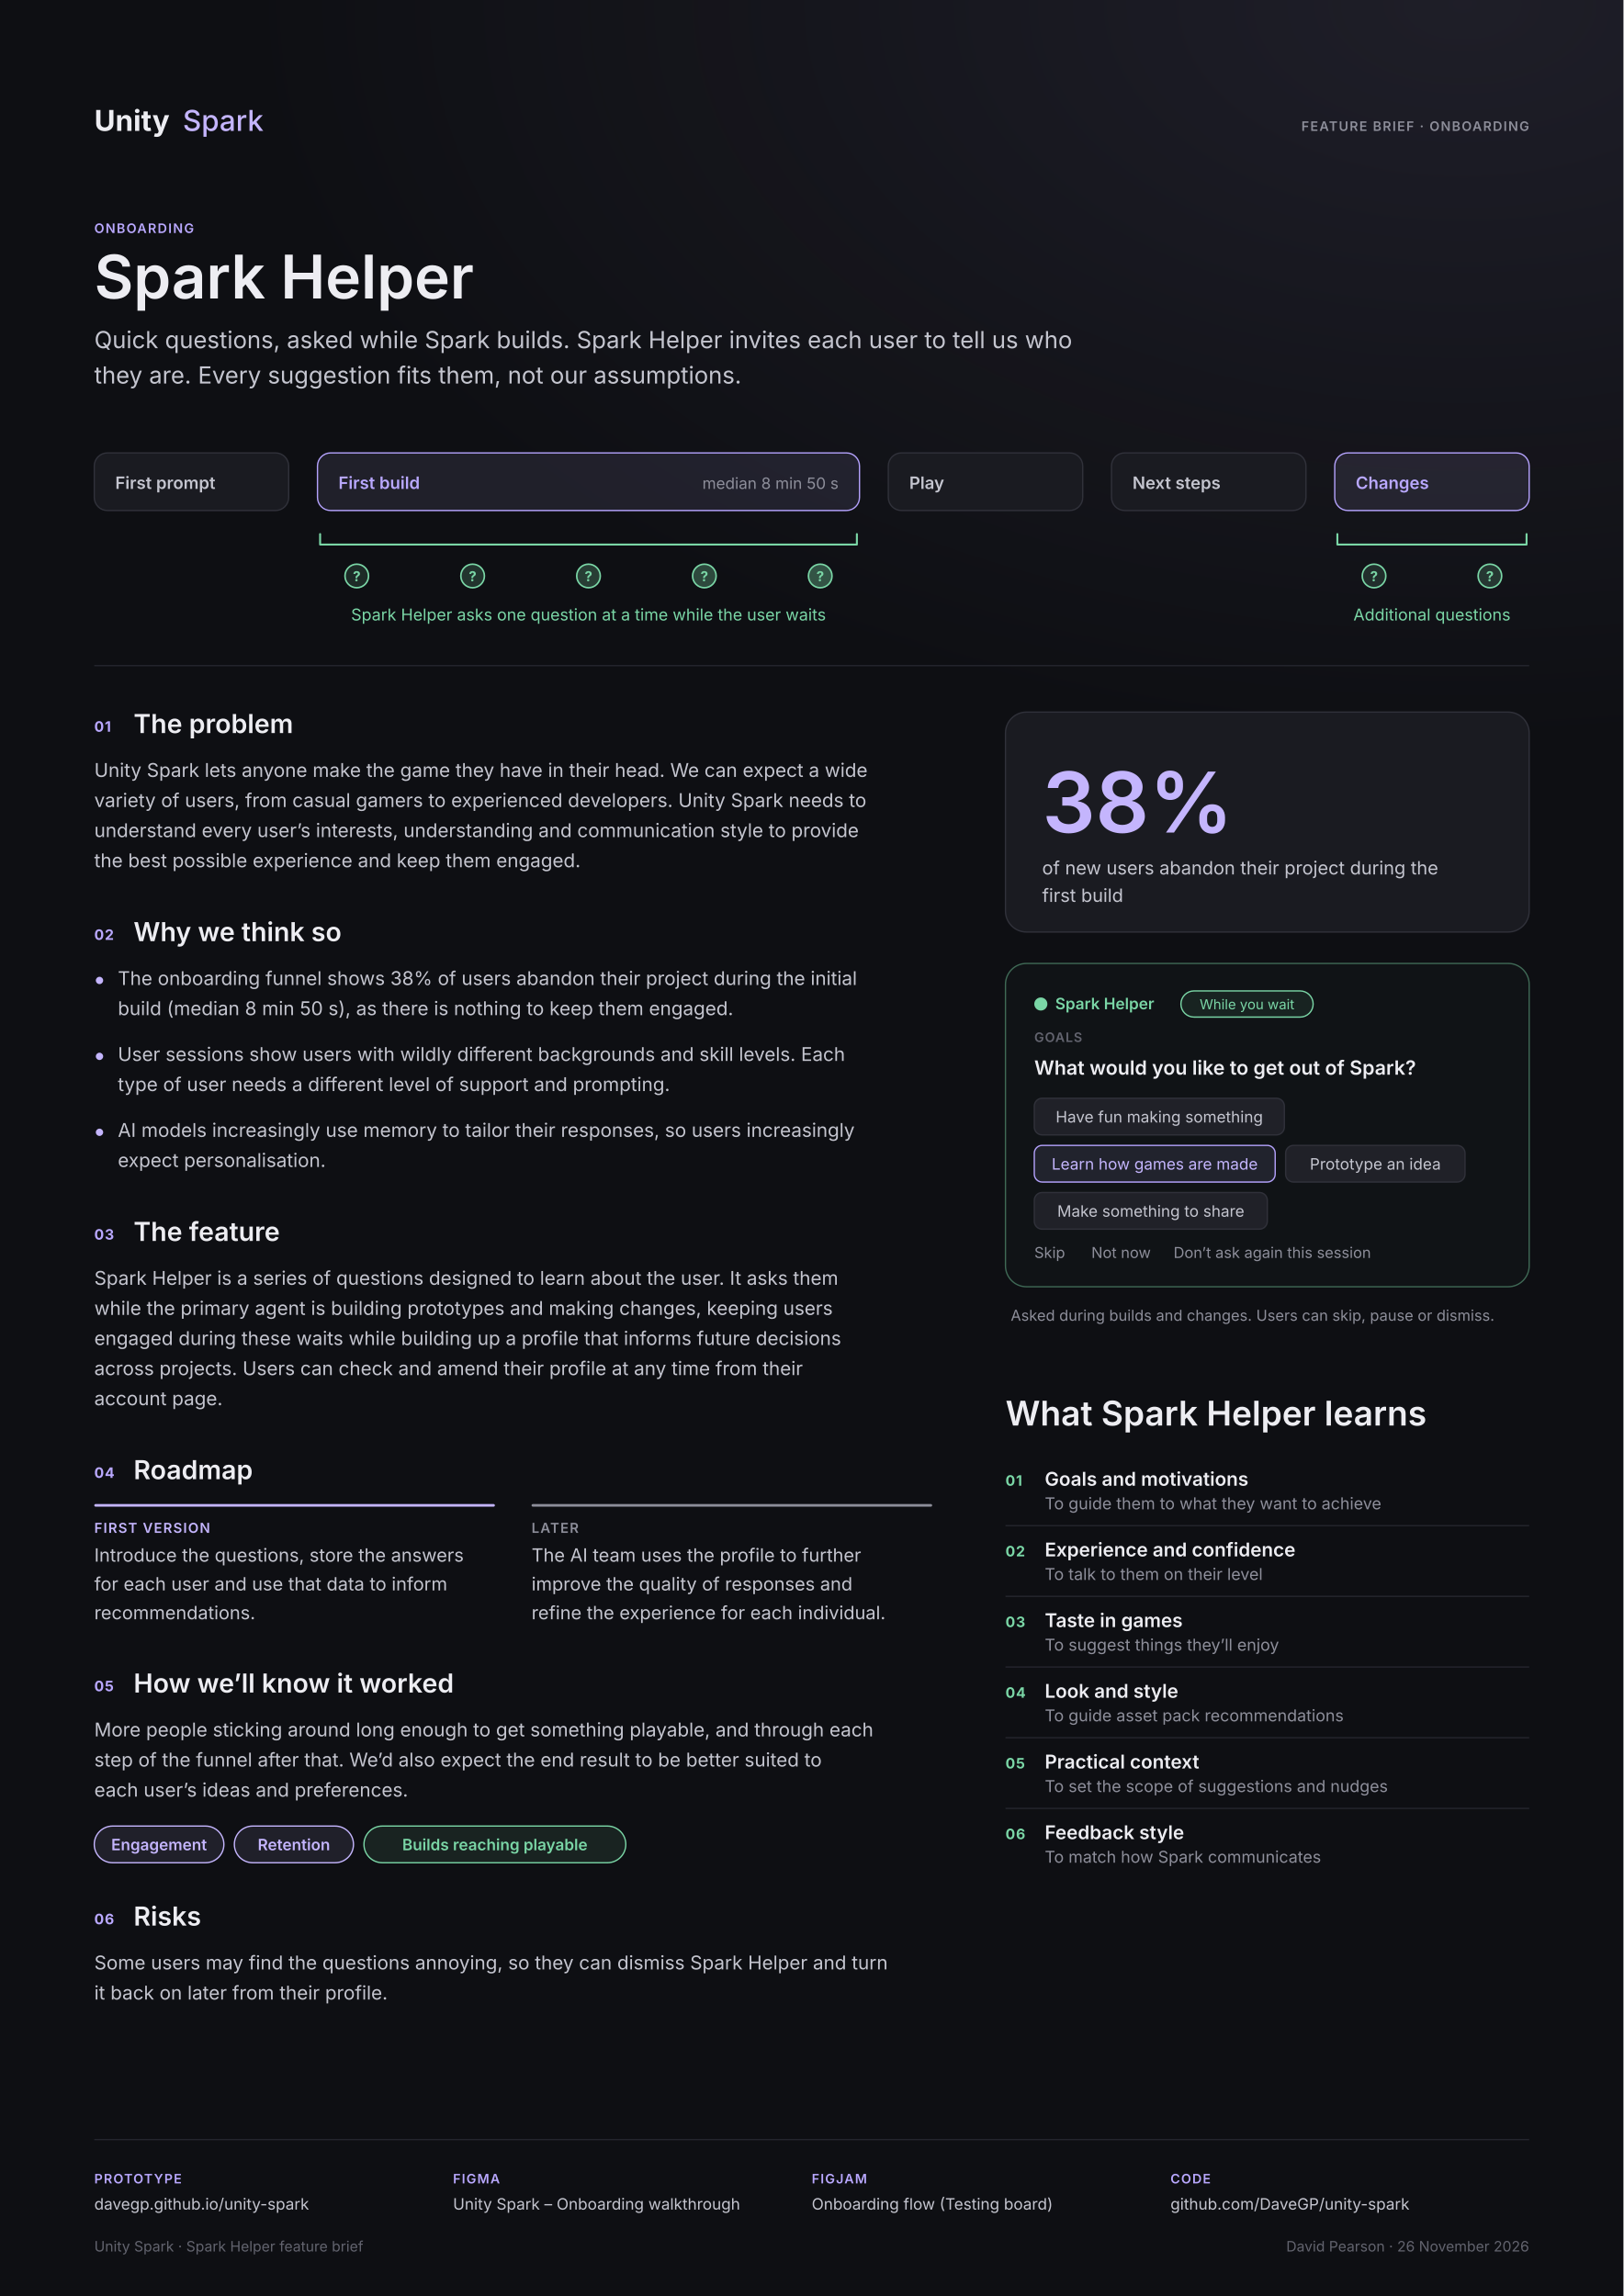
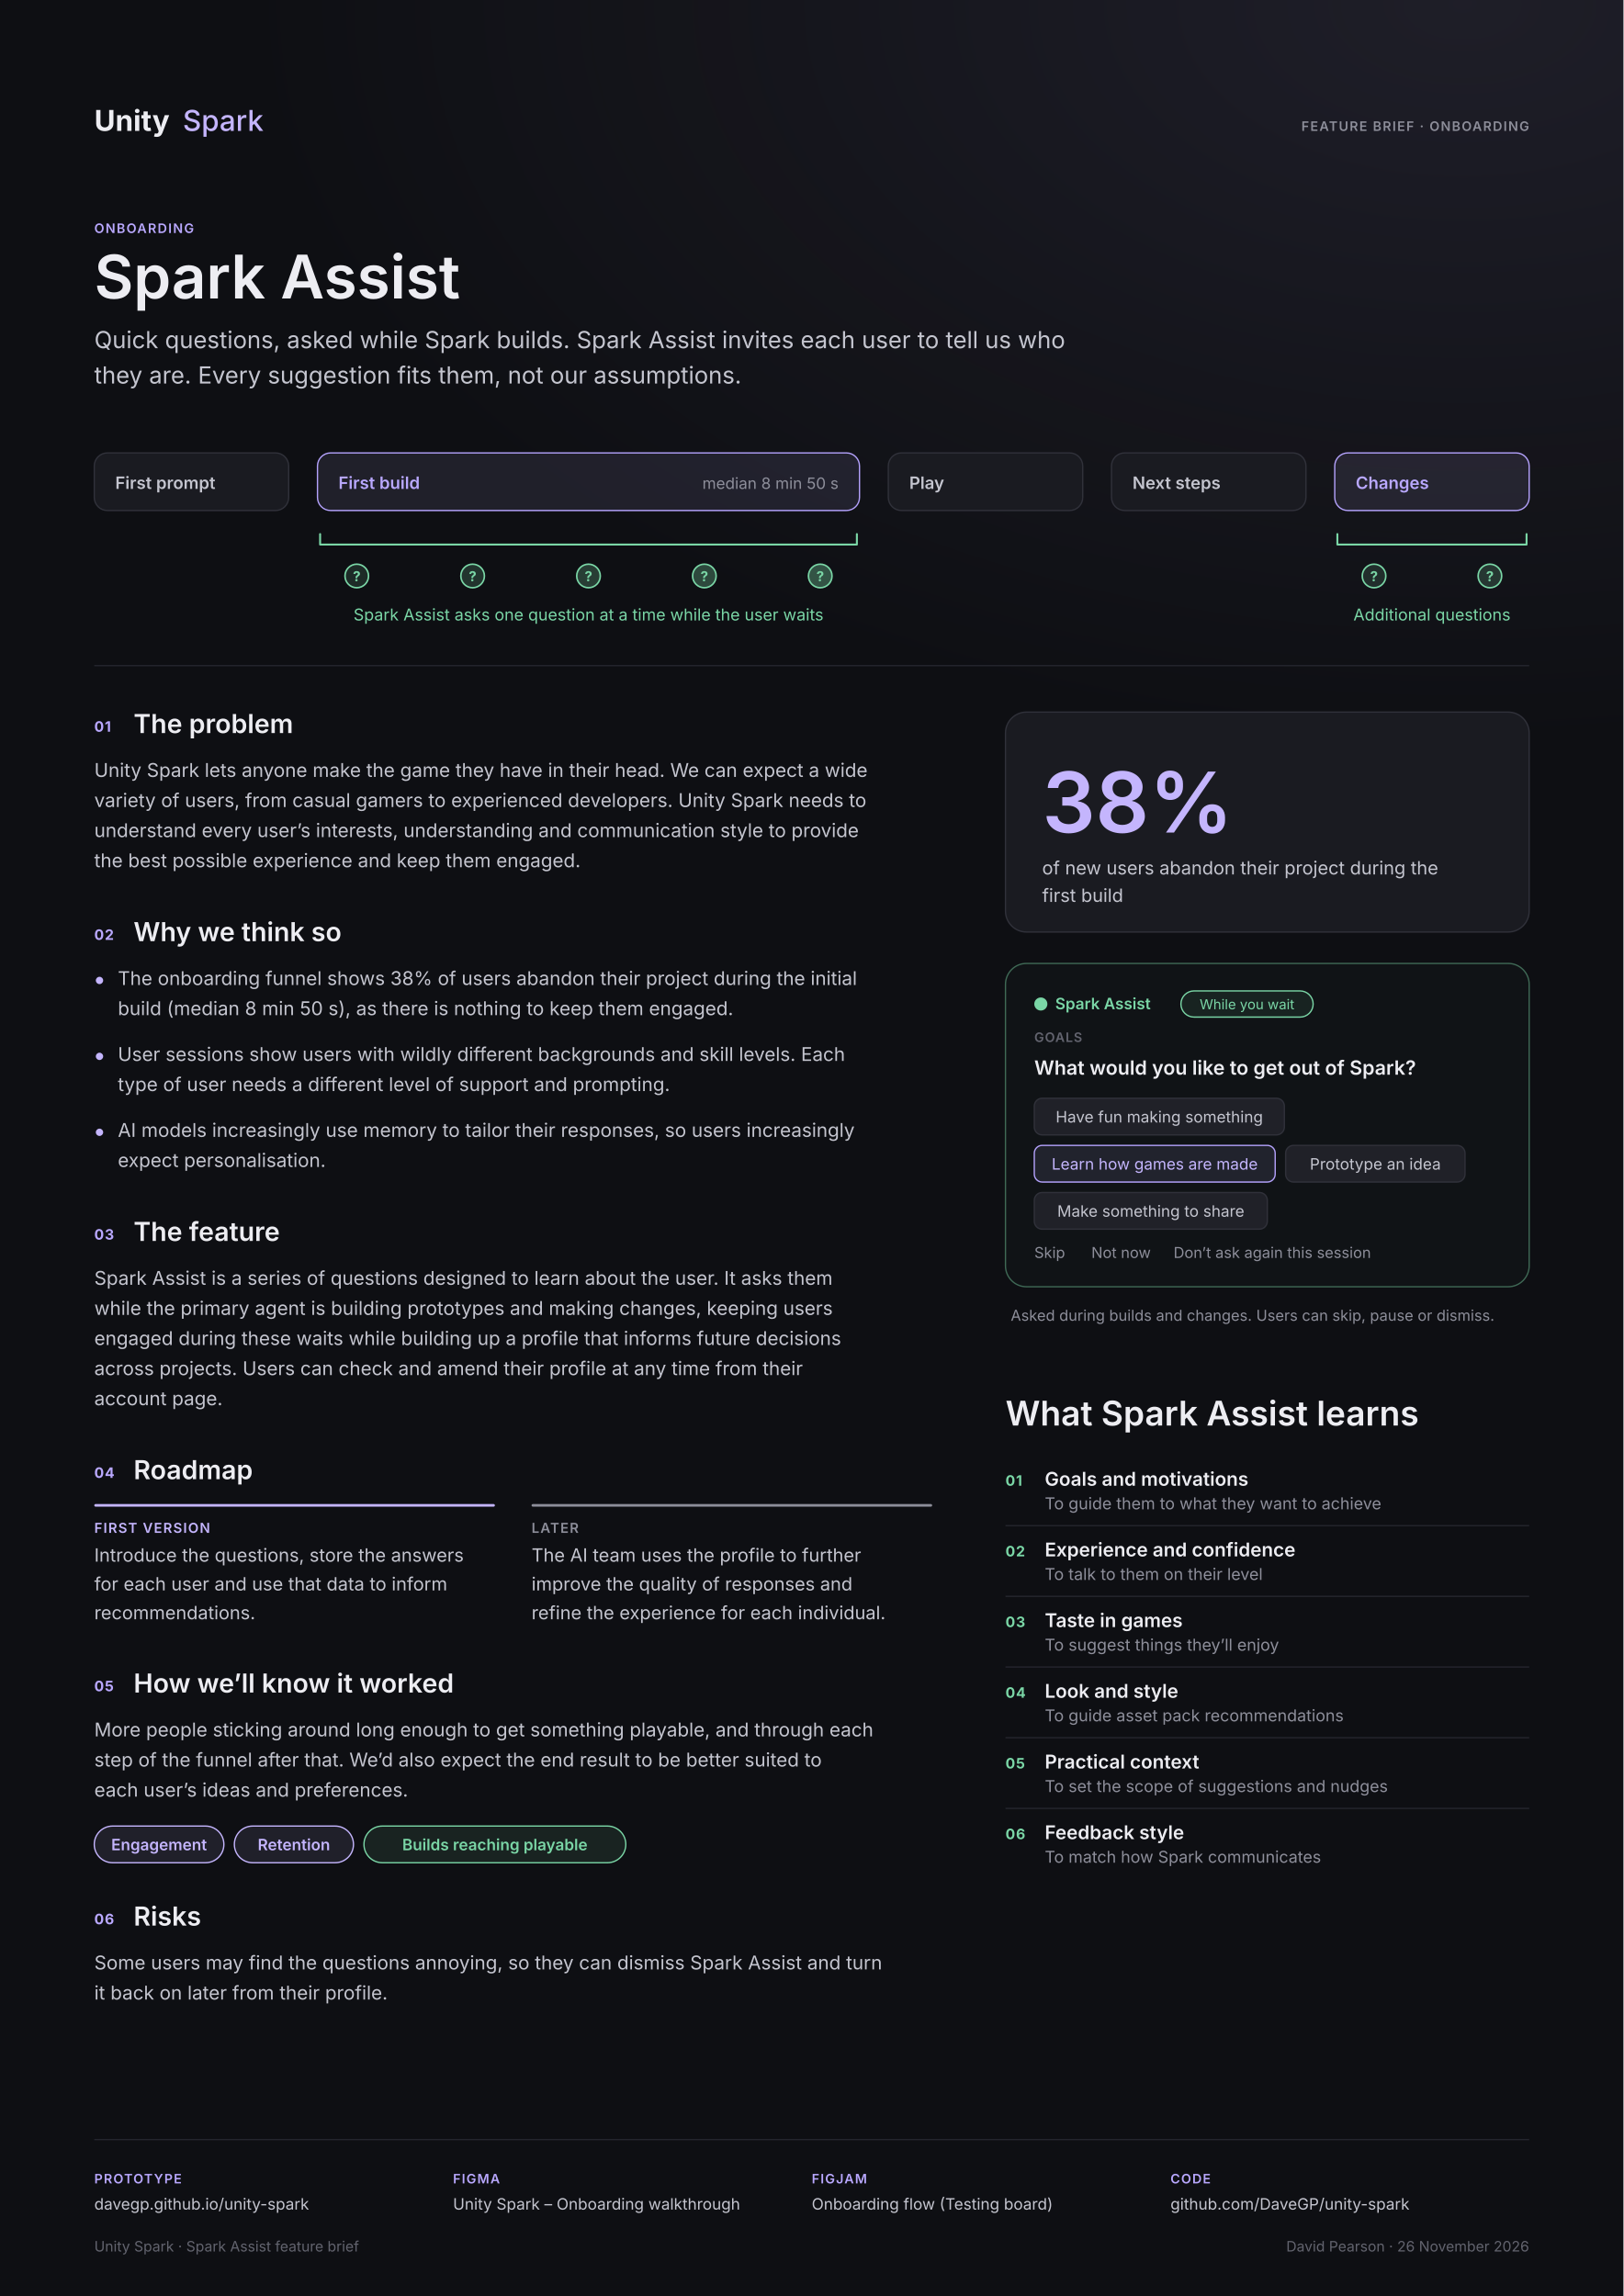
- <svg xmlns="http://www.w3.org/2000/svg" id="Feature brief – Spark Helper (A4)" width="1240" height="1754" viewBox="0 0 1240 1754">
+ <svg xmlns="http://www.w3.org/2000/svg" id="Feature brief – Spark Assist (A4)" width="1240" height="1754" viewBox="0 0 1240 1754">
  <rect id="Background" x="0" y="0" width="1240" height="1754" fill="#0e0f13" />
  <defs>
    <radialGradient id="brief-glow" cx=".9" cy="0" r=".75">
      <stop stop-color="#c4b5fd" stop-opacity=".09" />
      <stop offset="1" stop-color="#c4b5fd" stop-opacity="0" />
    </radialGradient>
  </defs>
  <rect id="Glow" x="0" y="0" width="1240" height="760" fill="url(#brief-glow)" />
  <g id="Header">
    <g id="Logo">
      <text id="Unity" x="72" y="100" font-family="Inter" font-size="22" font-weight="700" fill="#ededf2">Unity</text>
      <text id="Spark" x="139.6" y="100" font-family="Inter" font-size="22" font-weight="500" fill="#c4b5fd">Spark</text>
    </g>
    <text id="Doc type" x="1168" y="100" font-family="Inter" font-size="10" font-weight="600" fill="#8d8e9a" text-anchor="end" letter-spacing="0.9">FEATURE BRIEF · ONBOARDING</text>
    <text id="Eyebrow / Onboarding" x="72" y="178" font-family="Inter" font-size="10" font-weight="600" fill="#b9a8ff" letter-spacing="0.9">ONBOARDING</text>
-     <text id="Title" x="72" y="228" font-family="Inter" font-size="46" font-weight="600" fill="#ededf2">Spark Helper</text>
+     <text id="Title" x="72" y="228" font-family="Inter" font-size="46" font-weight="600" fill="#ededf2">Spark Assist</text>
    <text id="Subtitle" x="72" y="266" font-family="Inter" font-size="18" font-weight="400" fill="#c4c5cf">
-       <tspan x="72" dy="0">Quick questions, asked while Spark builds. Spark Helper invites each user to tell us who</tspan>
+       <tspan x="72" dy="0">Quick questions, asked while Spark builds. Spark Assist invites each user to tell us who</tspan>
      <tspan x="72" dy="27">they are. Every suggestion fits them, not our assumptions.</tspan>
    </text>
  </g>
-   <g id="Flow – where Spark Helper fits">
+   <g id="Flow – where Spark Assist fits">
    <g id="Stage – First prompt">
      <rect id="Bar" x="72" y="346" width="148.5" height="44" rx="10" fill="#1a1b21" stroke="#30313a" stroke-width="1" />
      <text id="Label" x="88" y="373.5" font-family="Inter" font-size="13" font-weight="600" fill="#c4c5cf">First prompt</text>
    </g>
    <g id="Stage – First build">
      <rect id="Bar" x="242.5" y="346" width="414" height="44" rx="10" fill="#c4b5fd" fill-opacity="0.1" stroke="#b3a1fb" stroke-width="1" />
      <text id="Label" x="258.5" y="373.5" font-family="Inter" font-size="13" font-weight="600" fill="#b9a8ff">First build</text>
      <text id="Duration" x="640.5" y="373.5" font-family="Inter" font-size="12" font-weight="400" fill="#8d8e9a" text-anchor="end">median 8 min 50 s</text>
    </g>
    <g id="Stage – Play">
      <rect id="Bar" x="678.5" y="346" width="148.5" height="44" rx="10" fill="#1a1b21" stroke="#30313a" stroke-width="1" />
      <text id="Label" x="694.5" y="373.5" font-family="Inter" font-size="13" font-weight="600" fill="#c4c5cf">Play</text>
    </g>
    <g id="Stage – Next steps">
      <rect id="Bar" x="849" y="346" width="148.5" height="44" rx="10" fill="#1a1b21" stroke="#30313a" stroke-width="1" />
      <text id="Label" x="865" y="373.5" font-family="Inter" font-size="13" font-weight="600" fill="#c4c5cf">Next steps</text>
    </g>
    <g id="Stage – Changes">
      <rect id="Bar" x="1019.5" y="346" width="148.5" height="44" rx="10" fill="#c4b5fd" fill-opacity="0.1" stroke="#b3a1fb" stroke-width="1" />
      <text id="Label" x="1035.5" y="373.5" font-family="Inter" font-size="13" font-weight="600" fill="#b9a8ff">Changes</text>
    </g>
    <path id="Bracket – first build" d="M 244.5 408 v 8 H 654.5 v -8" fill="none" stroke="#7ad6a6" stroke-width="1.5" stroke-linecap="round" stroke-linejoin="round" />
    <circle id="Question 1" cx="272.5" cy="440" r="9" fill="#7ad6a6" fill-opacity="0.14" stroke="#7ad6a6" stroke-width="1.2" />
    <text id="Mark" x="272.5" y="444" font-family="Inter" font-size="10.5" font-weight="700" fill="#7ad6a6" text-anchor="middle">?</text>
    <circle id="Question 2" cx="361" cy="440" r="9" fill="#7ad6a6" fill-opacity="0.19" stroke="#7ad6a6" stroke-width="1.2" />
    <text id="Mark" x="361" y="444" font-family="Inter" font-size="10.5" font-weight="700" fill="#7ad6a6" text-anchor="middle">?</text>
    <circle id="Question 3" cx="449.5" cy="440" r="9" fill="#7ad6a6" fill-opacity="0.24" stroke="#7ad6a6" stroke-width="1.2" />
    <text id="Mark" x="449.5" y="444" font-family="Inter" font-size="10.5" font-weight="700" fill="#7ad6a6" text-anchor="middle">?</text>
    <circle id="Question 4" cx="538" cy="440" r="9" fill="#7ad6a6" fill-opacity="0.29" stroke="#7ad6a6" stroke-width="1.2" />
    <text id="Mark" x="538" y="444" font-family="Inter" font-size="10.5" font-weight="700" fill="#7ad6a6" text-anchor="middle">?</text>
    <circle id="Question 5" cx="626.5" cy="440" r="9" fill="#7ad6a6" fill-opacity="0.34" stroke="#7ad6a6" stroke-width="1.2" />
    <text id="Mark" x="626.5" y="444" font-family="Inter" font-size="10.5" font-weight="700" fill="#7ad6a6" text-anchor="middle">?</text>
    <path id="Bracket – changes" d="M 1021.5 408 v 8 H 1166 v -8" fill="none" stroke="#7ad6a6" stroke-width="1.5" stroke-linecap="round" stroke-linejoin="round" />
    <circle id="Question 1" cx="1049.5" cy="440" r="9" fill="#7ad6a6" fill-opacity="0.14" stroke="#7ad6a6" stroke-width="1.2" />
    <text id="Mark" x="1049.5" y="444" font-family="Inter" font-size="10.5" font-weight="700" fill="#7ad6a6" text-anchor="middle">?</text>
    <circle id="Question 2" cx="1138" cy="440" r="9" fill="#7ad6a6" fill-opacity="0.19" stroke="#7ad6a6" stroke-width="1.2" />
    <text id="Mark" x="1138" y="444" font-family="Inter" font-size="10.5" font-weight="700" fill="#7ad6a6" text-anchor="middle">?</text>
-     <text id="Caption" x="449.5" y="474" font-family="Inter" font-size="12.5" font-weight="400" fill="#7ad6a6" text-anchor="middle">Spark Helper asks one question at a time while the user waits</text>
+     <text id="Caption" x="449.5" y="474" font-family="Inter" font-size="12.5" font-weight="400" fill="#7ad6a6" text-anchor="middle">Spark Assist asks one question at a time while the user waits</text>
    <text id="Caption – changes" x="1093.75" y="474" font-family="Inter" font-size="12.5" font-weight="400" fill="#7ad6a6" text-anchor="middle">Additional questions</text>
  </g>
  <rect id="Divider" x="72" y="508" width="1096" height="1" fill="#24252d" />
  <g id="Brief">
    <g id="01 The problem">
      <text id="Number" x="72" y="559" font-family="Inter" font-size="11" font-weight="700" fill="#b9a8ff" letter-spacing="0.6">01</text>
      <text id="Heading" x="102" y="560" font-family="Inter" font-size="20" font-weight="600" fill="#ededf2">The problem</text>
      <text id="Body" x="72" y="593.5" font-family="Inter" font-size="14.5" font-weight="400" fill="#c4c5cf">
        <tspan x="72" dy="0">Unity Spark lets anyone make the game they have in their head. We can expect a wide</tspan>
        <tspan x="72" dy="23">variety of users, from casual gamers to experienced developers. Unity Spark needs to</tspan>
        <tspan x="72" dy="23">understand every user’s interests, understanding and communication style to provide</tspan>
        <tspan x="72" dy="23">the best possible experience and keep them engaged.</tspan>
      </text>
    </g>
    <g id="02 Why we think so">
      <text id="Number" x="72" y="718" font-family="Inter" font-size="11" font-weight="700" fill="#b9a8ff" letter-spacing="0.6">02</text>
      <text id="Heading" x="102" y="719" font-family="Inter" font-size="20" font-weight="600" fill="#ededf2">Why we think so</text>
      <circle cx="76" cy="749" r="2.8" fill="#c4b5fd" />
      <text id="Bullet" x="90" y="752.5" font-family="Inter" font-size="14.5" font-weight="400" fill="#c4c5cf">
        <tspan x="90" dy="0">The onboarding funnel shows 38% of users abandon their project during the initial</tspan>
        <tspan x="90" dy="23">build (median 8 min 50 s), as there is nothing to keep them engaged.</tspan>
      </text>
      <circle cx="76" cy="807" r="2.8" fill="#c4b5fd" />
      <text id="Bullet" x="90" y="810.5" font-family="Inter" font-size="14.5" font-weight="400" fill="#c4c5cf">
        <tspan x="90" dy="0">User sessions show users with wildly different backgrounds and skill levels. Each</tspan>
        <tspan x="90" dy="23">type of user needs a different level of support and prompting.</tspan>
      </text>
      <circle cx="76" cy="865" r="2.8" fill="#c4b5fd" />
      <text id="Bullet" x="90" y="868.5" font-family="Inter" font-size="14.5" font-weight="400" fill="#c4c5cf">
        <tspan x="90" dy="0">AI models increasingly use memory to tailor their responses, so users increasingly</tspan>
        <tspan x="90" dy="23">expect personalisation.</tspan>
      </text>
    </g>
    <g id="03 The feature">
      <text id="Number" x="72" y="947" font-family="Inter" font-size="11" font-weight="700" fill="#b9a8ff" letter-spacing="0.6">03</text>
      <text id="Heading" x="102" y="948" font-family="Inter" font-size="20" font-weight="600" fill="#ededf2">The feature</text>
      <text id="Body" x="72" y="981.5" font-family="Inter" font-size="14.5" font-weight="400" fill="#c4c5cf">
-         <tspan x="72" dy="0">Spark Helper is a series of questions designed to learn about the user. It asks them</tspan>
+         <tspan x="72" dy="0">Spark Assist is a series of questions designed to learn about the user. It asks them</tspan>
        <tspan x="72" dy="23">while the primary agent is building prototypes and making changes, keeping users</tspan>
        <tspan x="72" dy="23">engaged during these waits while building up a profile that informs future decisions</tspan>
        <tspan x="72" dy="23">across projects. Users can check and amend their profile at any time from their</tspan>
        <tspan x="72" dy="23">account page.</tspan>
      </text>
    </g>
    <g id="04 Roadmap">
      <text id="Number" x="72" y="1129" font-family="Inter" font-size="11" font-weight="700" fill="#b9a8ff" letter-spacing="0.6">04</text>
      <text id="Heading" x="102" y="1130" font-family="Inter" font-size="20" font-weight="600" fill="#ededf2">Roadmap</text>
      <g id="First version">
        <rect id="Rule" x="72" y="1149" width="306" height="2" rx="1" fill="#c4b5fd" />
        <text id="Label" x="72" y="1171" font-family="Inter" font-size="10.5" font-weight="600" fill="#c4b5fd" letter-spacing="0.8">FIRST VERSION</text>
        <text id="Body" x="72" y="1193" font-family="Inter" font-size="14" font-weight="400" fill="#c4c5cf">
          <tspan x="72" dy="0">Introduce the questions, store the answers</tspan>
          <tspan x="72" dy="22">for each user and use that data to inform</tspan>
          <tspan x="72" dy="22">recommendations.</tspan>
        </text>
      </g>
      <g id="Later">
        <rect id="Rule" x="406" y="1149" width="306" height="2" rx="1" fill="#8d8e9a" />
        <text id="Label" x="406" y="1171" font-family="Inter" font-size="10.5" font-weight="600" fill="#8d8e9a" letter-spacing="0.8">LATER</text>
        <text id="Body" x="406" y="1193" font-family="Inter" font-size="14" font-weight="400" fill="#c4c5cf">
          <tspan x="406" dy="0">The AI team uses the profile to further</tspan>
          <tspan x="406" dy="22">improve the quality of responses and</tspan>
          <tspan x="406" dy="22">refine the experience for each individual.</tspan>
        </text>
      </g>
    </g>
    <g id="05 How we’ll know it worked">
      <text id="Number" x="72" y="1292" font-family="Inter" font-size="11" font-weight="700" fill="#b9a8ff" letter-spacing="0.6">05</text>
      <text id="Heading" x="102" y="1293" font-family="Inter" font-size="20" font-weight="600" fill="#ededf2">How we’ll know it worked</text>
      <text id="Body" x="72" y="1326.5" font-family="Inter" font-size="14.5" font-weight="400" fill="#c4c5cf">
        <tspan x="72" dy="0">More people sticking around long enough to get something playable, and through each</tspan>
        <tspan x="72" dy="23">step of the funnel after that. We’d also expect the end result to be better suited to</tspan>
        <tspan x="72" dy="23">each user’s ideas and preferences.</tspan>
      </text>
      <g id="Metric – Engagement">
        <rect id="Pill" x="72" y="1395" width="99" height="28" rx="14" fill="#c4b5fd" fill-opacity="0.1" stroke="#c4b5fd" stroke-width="1" />
        <text id="Label" x="121.5" y="1413.5" font-family="Inter" font-size="12" font-weight="600" fill="#c4b5fd" text-anchor="middle">Engagement</text>
      </g>
      <g id="Metric – Retention">
        <rect id="Pill" x="179" y="1395" width="91" height="28" rx="14" fill="#c4b5fd" fill-opacity="0.1" stroke="#c4b5fd" stroke-width="1" />
        <text id="Label" x="224.5" y="1413.5" font-family="Inter" font-size="12" font-weight="600" fill="#c4b5fd" text-anchor="middle">Retention</text>
      </g>
      <g id="Metric – Builds reaching playable">
        <rect id="Pill" x="278" y="1395" width="200" height="28" rx="14" fill="#7ad6a6" fill-opacity="0.1" stroke="#7ad6a6" stroke-width="1" />
        <text id="Label" x="378" y="1413.5" font-family="Inter" font-size="12" font-weight="600" fill="#7ad6a6" text-anchor="middle">Builds reaching playable</text>
      </g>
    </g>
    <g id="06 Risks">
      <text id="Number" x="72" y="1470" font-family="Inter" font-size="11" font-weight="700" fill="#b9a8ff" letter-spacing="0.6">06</text>
      <text id="Heading" x="102" y="1471" font-family="Inter" font-size="20" font-weight="600" fill="#ededf2">Risks</text>
      <text id="Body" x="72" y="1504.5" font-family="Inter" font-size="14.5" font-weight="400" fill="#c4c5cf">
-         <tspan x="72" dy="0">Some users may find the questions annoying, so they can dismiss Spark Helper and turn</tspan>
+         <tspan x="72" dy="0">Some users may find the questions annoying, so they can dismiss Spark Assist and turn</tspan>
        <tspan x="72" dy="23">it back on later from their profile.</tspan>
      </text>
    </g>
  </g>
  <g id="Visuals">
    <g id="Stat – build abandonment">
      <rect id="Card" x="768" y="544" width="400" height="168" rx="16" fill="#1a1b21" stroke="#30313a" stroke-width="1" />
      <text id="Number" x="796" y="636" font-family="Inter" font-size="64" font-weight="600" fill="#c4b5fd">38%</text>
      <text id="Caption" x="796" y="668" font-family="Inter" font-size="14" font-weight="400" fill="#c4c5cf">
        <tspan x="796" dy="0">of new users abandon their project during the</tspan>
        <tspan x="796" dy="21">first build</tspan>
      </text>
    </g>
    <g id="Sketch – one question at a time">
      <rect id="Card" x="768" y="736" width="400" height="247" rx="16" fill="#7ad6a6" fill-opacity="0.04" stroke="#7ad6a6" stroke-width="1" opacity="0.45" />
      <circle cx="795" cy="767" r="5" fill="#7ad6a6" />
-       <text id="Name" x="806" y="771" font-family="Inter" font-size="12" font-weight="600" fill="#7ad6a6">Spark Helper</text>
+       <text id="Name" x="806" y="771" font-family="Inter" font-size="12" font-weight="600" fill="#7ad6a6">Spark Assist</text>
      <g id="Badge">
        <rect id="Pill" x="902" y="757" width="101" height="20" rx="10" fill="#7ad6a6" fill-opacity="0.08" stroke="#7ad6a6" stroke-width="1" />
        <text id="Label" x="952.5" y="771" font-family="Inter" font-size="10.5" font-weight="400" fill="#7ad6a6" text-anchor="middle">While you wait</text>
      </g>
      <text id="Topic" x="790" y="796" font-family="Inter" font-size="10" font-weight="600" fill="#62636e" letter-spacing="0.6">GOALS</text>
      <text id="Question" x="790" y="821" font-family="Inter" font-size="15" font-weight="600" fill="#ededf2">
        <tspan x="790" dy="0">What would you like to get out of Spark?</tspan>
      </text>
      <g id="Chip – Have fun making something">
        <rect id="Chip" x="790" y="839" width="191" height="28" rx="6" fill="#202128" stroke="#30313a" stroke-width="1" />
        <text id="Label" x="885.5" y="857.5" font-family="Inter" font-size="12" font-weight="400" fill="#c4c5cf" text-anchor="middle">Have fun making something</text>
      </g>
      <g id="Chip – Learn how games are made">
        <rect id="Chip" x="790" y="875" width="184" height="28" rx="6" fill="#c4b5fd" fill-opacity="0.1" stroke="#b3a1fb" stroke-width="1" />
        <text id="Label" x="882" y="893.5" font-family="Inter" font-size="12" font-weight="400" fill="#c4b5fd" text-anchor="middle">Learn how games are made</text>
      </g>
      <g id="Chip – Prototype an idea">
        <rect id="Chip" x="982" y="875" width="137" height="28" rx="6" fill="#202128" stroke="#30313a" stroke-width="1" />
        <text id="Label" x="1050.5" y="893.5" font-family="Inter" font-size="12" font-weight="400" fill="#c4c5cf" text-anchor="middle">Prototype an idea</text>
      </g>
      <g id="Chip – Make something to share">
        <rect id="Chip" x="790" y="911" width="178" height="28" rx="6" fill="#202128" stroke="#30313a" stroke-width="1" />
        <text id="Label" x="879" y="929.5" font-family="Inter" font-size="12" font-weight="400" fill="#c4c5cf" text-anchor="middle">Make something to share</text>
      </g>
      <text id="Action – Skip" x="790" y="961" font-family="Inter" font-size="11.5" font-weight="400" fill="#8d8e9a">Skip</text>
      <text id="Action – Not now" x="833.585" y="961" font-family="Inter" font-size="11.5" font-weight="400" fill="#8d8e9a">Not now</text>
      <text id="Action – Don’t ask again this session" x="896.359" y="961" font-family="Inter" font-size="11.5" font-weight="400" fill="#8d8e9a">Don’t ask again this session</text>
    </g>
    <text id="Sketch caption" x="772" y="1009" font-family="Inter" font-size="11.5" font-weight="400" fill="#8d8e9a">Asked during builds and changes. Users can skip, pause or dismiss.</text>
    <g id="What it learns – heading">
-       <text id="Heading" x="768" y="1089" font-family="Inter" font-size="26" font-weight="600" fill="#ededf2">What Spark Helper learns</text>
+       <text id="Heading" x="768" y="1089" font-family="Inter" font-size="26" font-weight="600" fill="#ededf2">What Spark Assist learns</text>
    </g>
    <g id="Topic – Goals and motivations">
      <text id="Number" x="768" y="1135" font-family="Inter" font-size="11" font-weight="700" fill="#7ad6a6" letter-spacing="0.6">01</text>
      <text id="Topic" x="798" y="1135" font-family="Inter" font-size="14.5" font-weight="600" fill="#ededf2">Goals and motivations</text>
      <text id="Why" x="798" y="1153" font-family="Inter" font-size="12.5" font-weight="400" fill="#8d8e9a">To guide them to what they want to achieve</text>
    </g>
    <g id="Topic – Experience and confidence">
      <rect id="Rule" x="768" y="1165" width="400" height="1" fill="#24252d" />
      <text id="Number" x="768" y="1189" font-family="Inter" font-size="11" font-weight="700" fill="#7ad6a6" letter-spacing="0.6">02</text>
      <text id="Topic" x="798" y="1189" font-family="Inter" font-size="14.5" font-weight="600" fill="#ededf2">Experience and confidence</text>
      <text id="Why" x="798" y="1207" font-family="Inter" font-size="12.5" font-weight="400" fill="#8d8e9a">To talk to them on their level</text>
    </g>
    <g id="Topic – Taste in games">
      <rect id="Rule" x="768" y="1219" width="400" height="1" fill="#24252d" />
      <text id="Number" x="768" y="1243" font-family="Inter" font-size="11" font-weight="700" fill="#7ad6a6" letter-spacing="0.6">03</text>
      <text id="Topic" x="798" y="1243" font-family="Inter" font-size="14.5" font-weight="600" fill="#ededf2">Taste in games</text>
      <text id="Why" x="798" y="1261" font-family="Inter" font-size="12.5" font-weight="400" fill="#8d8e9a">To suggest things they’ll enjoy</text>
    </g>
    <g id="Topic – Look and style">
      <rect id="Rule" x="768" y="1273" width="400" height="1" fill="#24252d" />
      <text id="Number" x="768" y="1297" font-family="Inter" font-size="11" font-weight="700" fill="#7ad6a6" letter-spacing="0.6">04</text>
      <text id="Topic" x="798" y="1297" font-family="Inter" font-size="14.5" font-weight="600" fill="#ededf2">Look and style</text>
      <text id="Why" x="798" y="1315" font-family="Inter" font-size="12.5" font-weight="400" fill="#8d8e9a">To guide asset pack recommendations</text>
    </g>
    <g id="Topic – Practical context">
      <rect id="Rule" x="768" y="1327" width="400" height="1" fill="#24252d" />
      <text id="Number" x="768" y="1351" font-family="Inter" font-size="11" font-weight="700" fill="#7ad6a6" letter-spacing="0.6">05</text>
      <text id="Topic" x="798" y="1351" font-family="Inter" font-size="14.5" font-weight="600" fill="#ededf2">Practical context</text>
      <text id="Why" x="798" y="1369" font-family="Inter" font-size="12.5" font-weight="400" fill="#8d8e9a">To set the scope of suggestions and nudges</text>
    </g>
    <g id="Topic – Feedback style">
      <rect id="Rule" x="768" y="1381" width="400" height="1" fill="#24252d" />
      <text id="Number" x="768" y="1405" font-family="Inter" font-size="11" font-weight="700" fill="#7ad6a6" letter-spacing="0.6">06</text>
      <text id="Topic" x="798" y="1405" font-family="Inter" font-size="14.5" font-weight="600" fill="#ededf2">Feedback style</text>
      <text id="Why" x="798" y="1423" font-family="Inter" font-size="12.5" font-weight="400" fill="#8d8e9a">To match how Spark communicates</text>
    </g>
  </g>
  <g id="Footer">
    <rect id="Divider" x="72" y="1634" width="1096" height="1" fill="#24252d" />
    <g id="Link – Prototype">
      <text id="Kind" x="72" y="1668" font-family="Inter" font-size="10" font-weight="600" fill="#b9a8ff" letter-spacing="0.8">PROTOTYPE</text>
      <text id="Where" x="72" y="1688" font-family="Inter" font-size="12" font-weight="400" fill="#c4c5cf">davegp.github.io/unity-spark</text>
    </g>
    <g id="Link – Figma">
      <text id="Kind" x="346" y="1668" font-family="Inter" font-size="10" font-weight="600" fill="#b9a8ff" letter-spacing="0.8">FIGMA</text>
      <text id="Where" x="346" y="1688" font-family="Inter" font-size="12" font-weight="400" fill="#c4c5cf">Unity Spark – Onboarding walkthrough</text>
    </g>
    <g id="Link – FigJam">
      <text id="Kind" x="620" y="1668" font-family="Inter" font-size="10" font-weight="600" fill="#b9a8ff" letter-spacing="0.8">FIGJAM</text>
      <text id="Where" x="620" y="1688" font-family="Inter" font-size="12" font-weight="400" fill="#c4c5cf">Onboarding flow (Testing board)</text>
    </g>
    <g id="Link – Code">
      <text id="Kind" x="894" y="1668" font-family="Inter" font-size="10" font-weight="600" fill="#b9a8ff" letter-spacing="0.8">CODE</text>
      <text id="Where" x="894" y="1688" font-family="Inter" font-size="12" font-weight="400" fill="#c4c5cf">github.com/DaveGP/unity-spark</text>
    </g>
-     <text id="Footer" x="72" y="1720" font-family="Inter" font-size="11" font-weight="400" fill="#62636e">Unity Spark · Spark Helper feature brief</text>
+     <text id="Footer" x="72" y="1720" font-family="Inter" font-size="11" font-weight="400" fill="#62636e">Unity Spark · Spark Assist feature brief</text>
    <text id="Author" x="1168" y="1720" font-family="Inter" font-size="11" font-weight="400" fill="#62636e" text-anchor="end">David Pearson · 26 November 2026</text>
  </g>
</svg>
